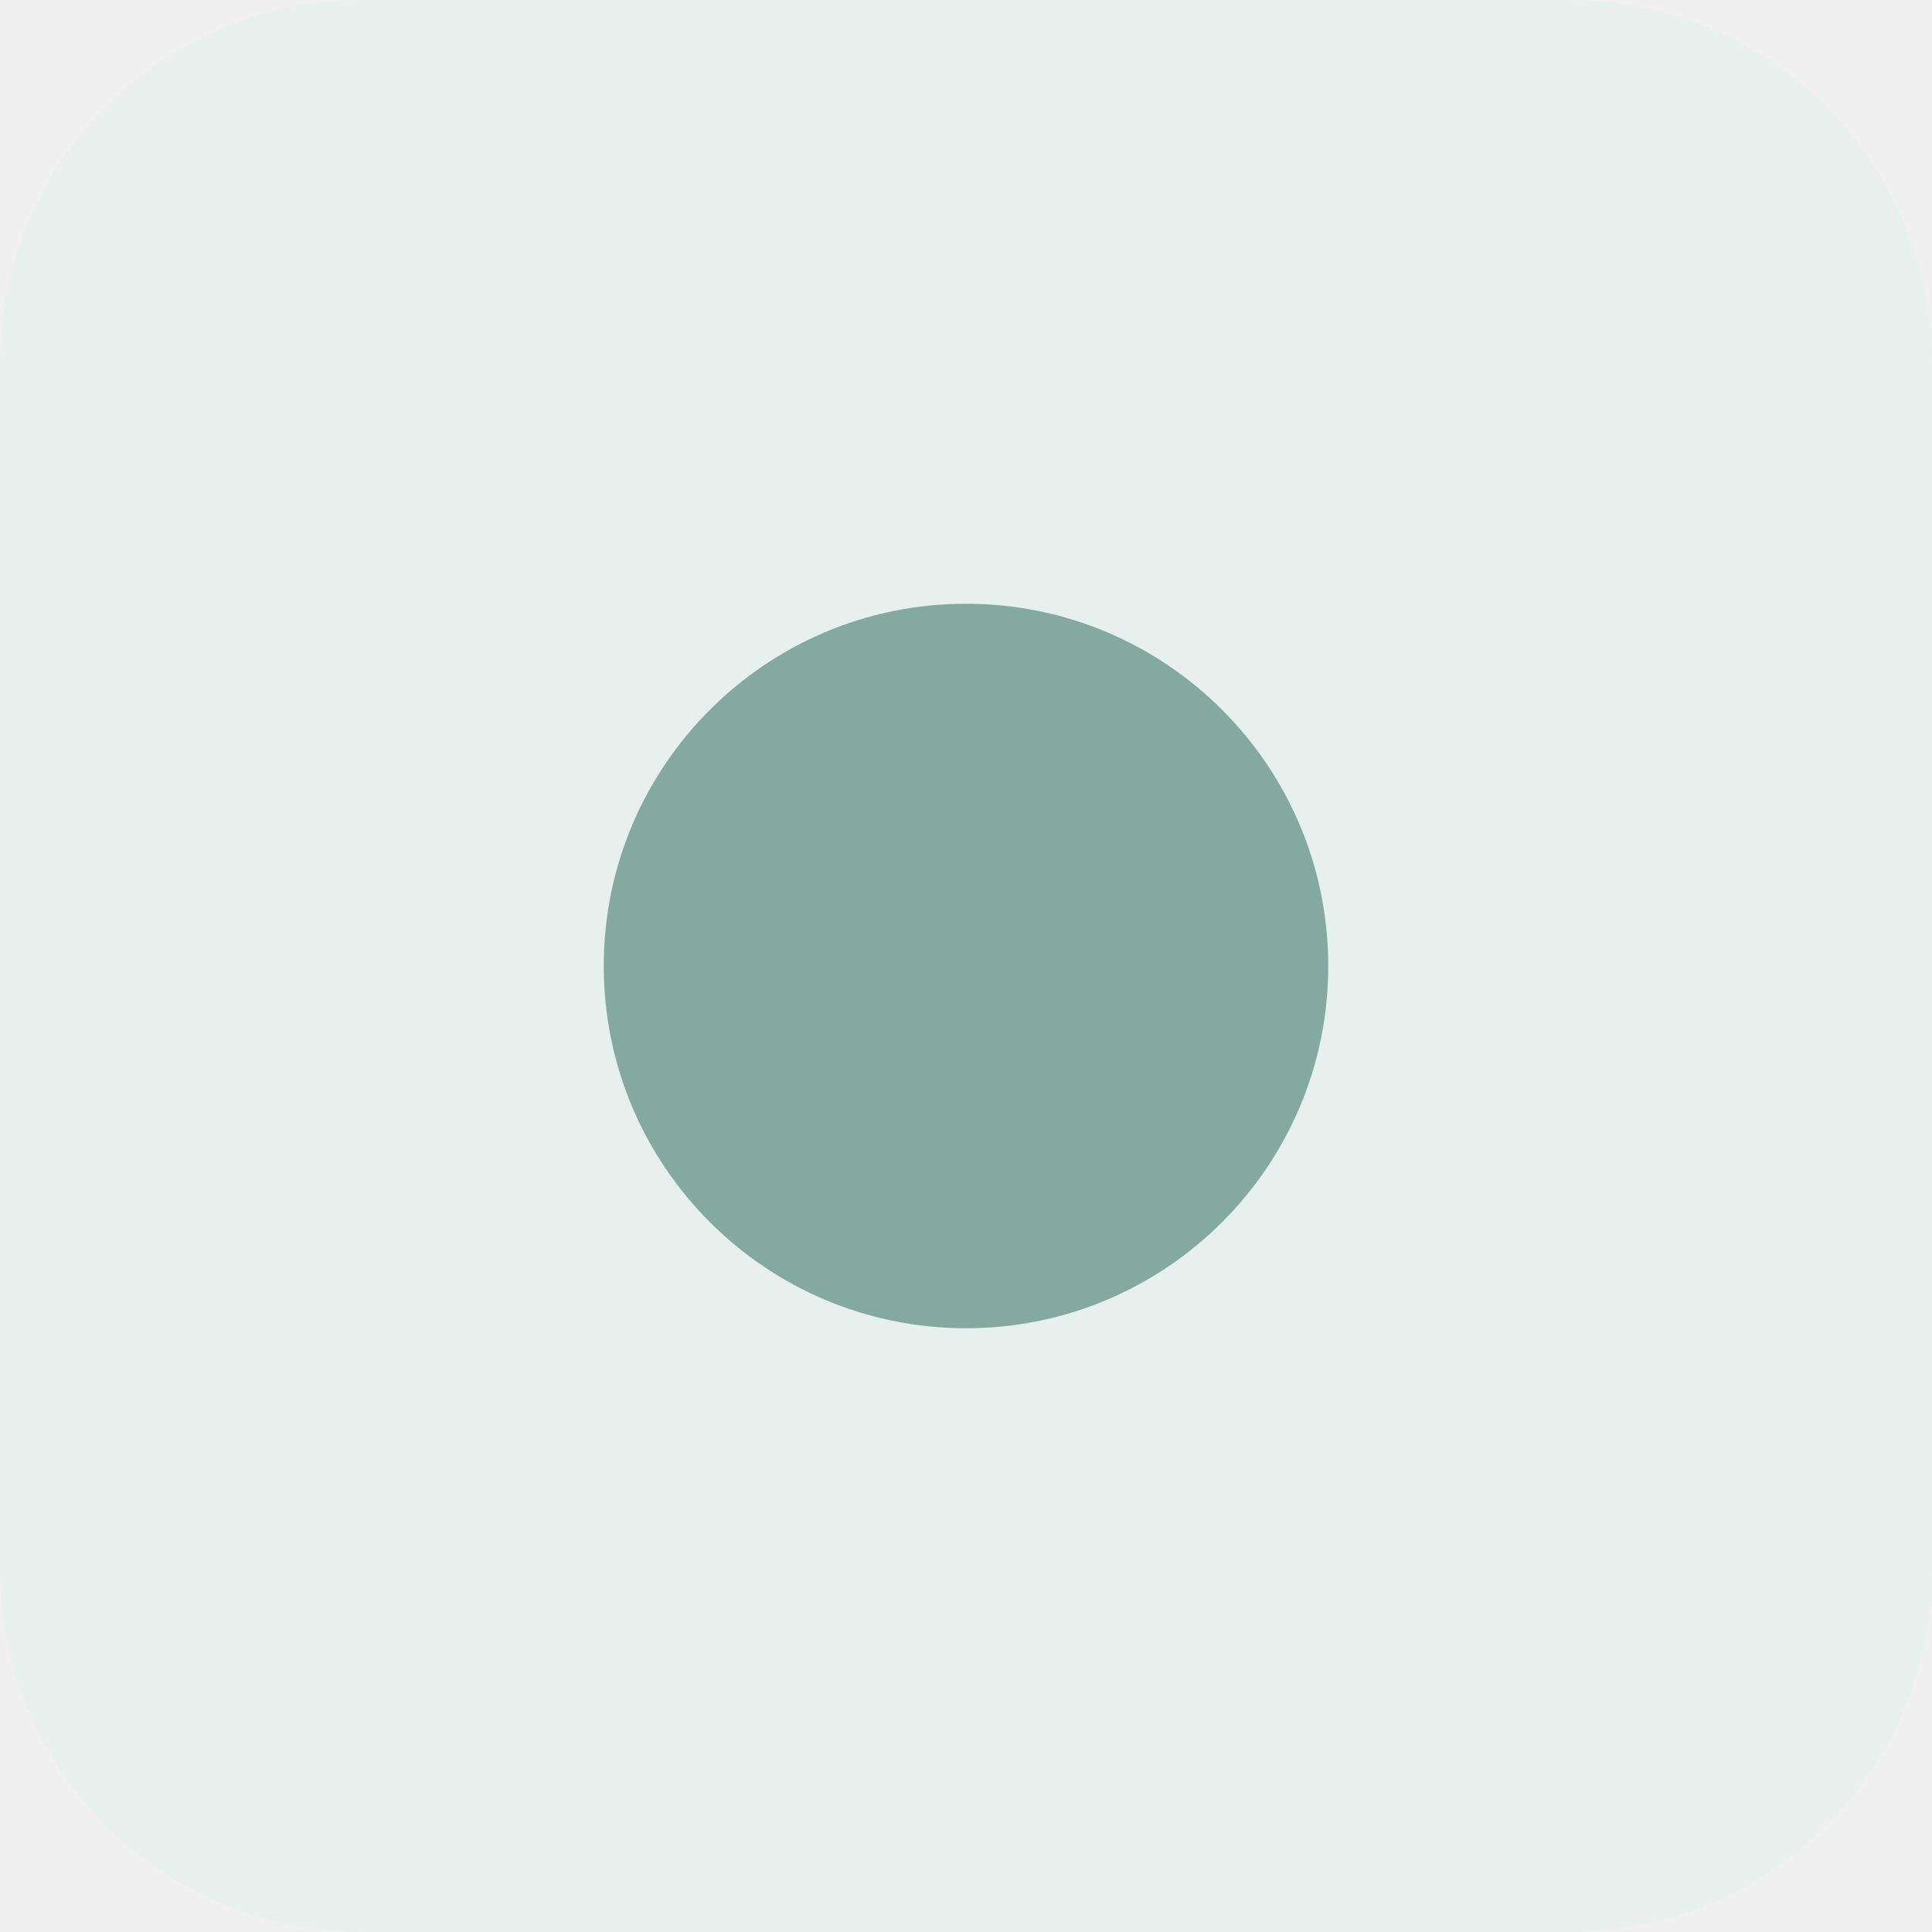
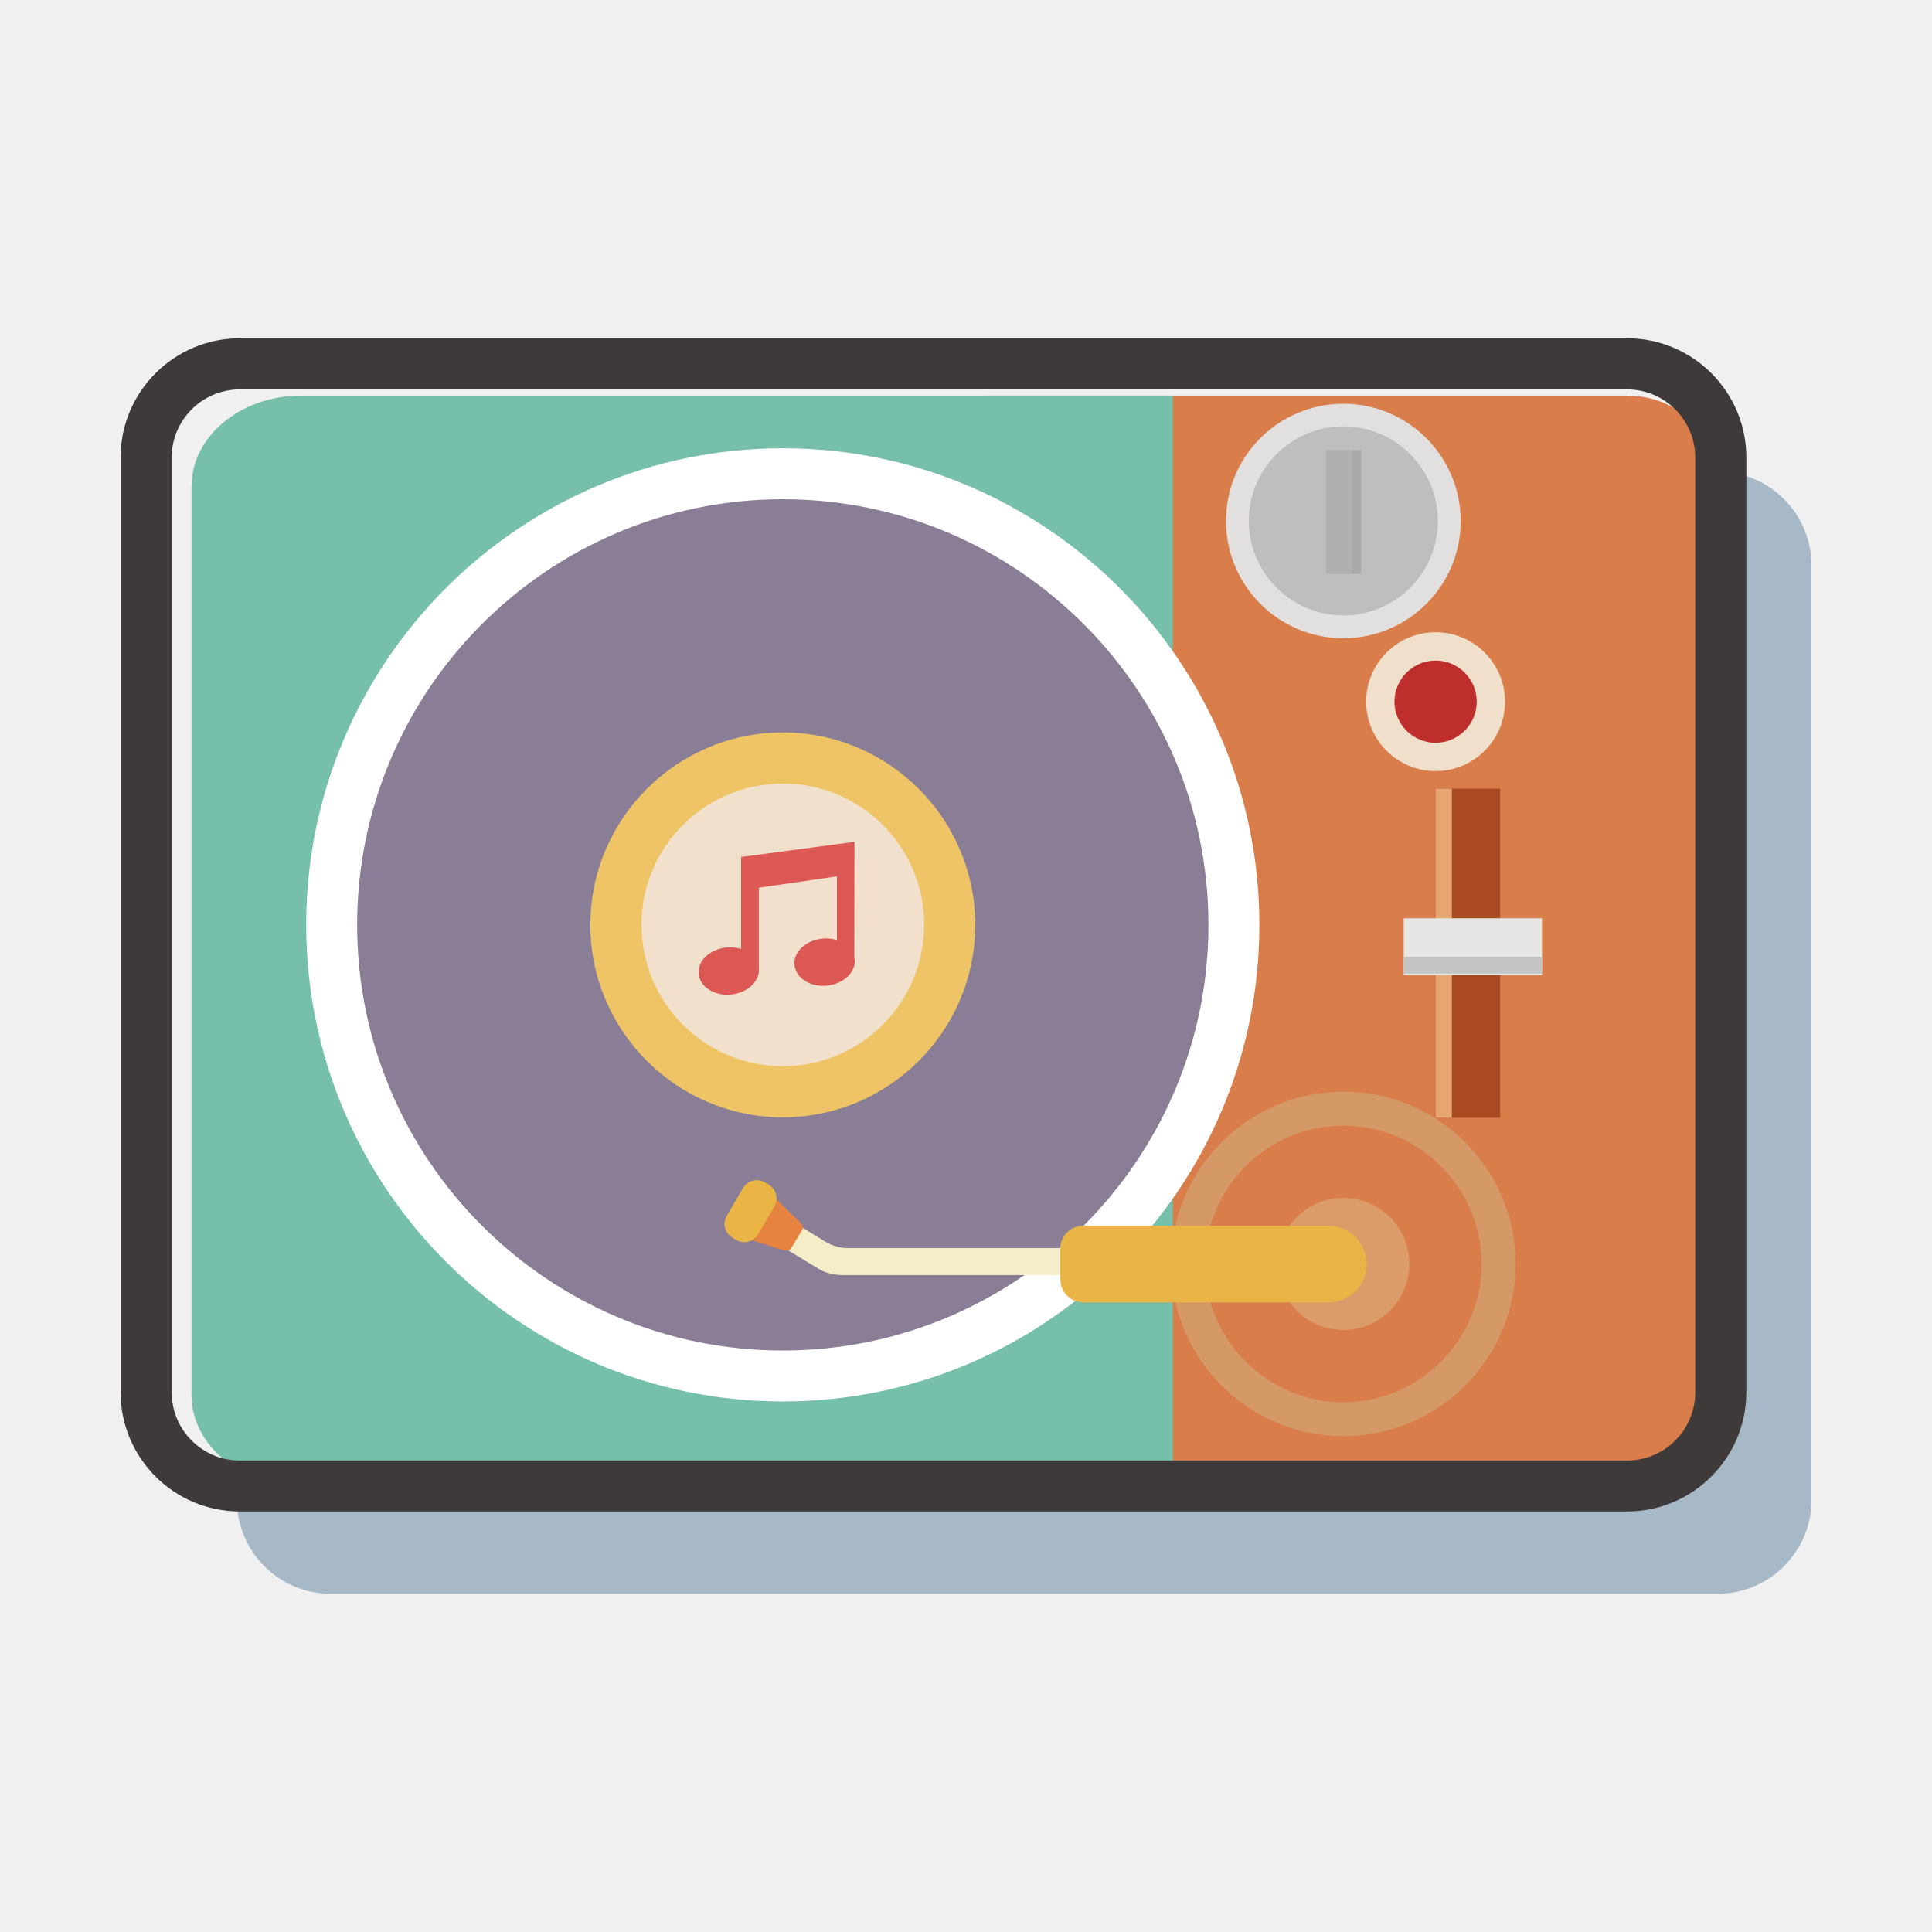
- <svg xmlns="http://www.w3.org/2000/svg" width="128" height="128" viewBox="0 0 128 128">
-   <rect width="128" height="128" rx="24" fill="#e8f0ed" />
-   <circle cx="64" cy="64" r="24" fill="#84aaa0" />
+ <svg xmlns="http://www.w3.org/2000/svg" t="1728291649087" class="icon" viewBox="0 0 1024 1024" version="1.1" p-id="12362" width="256" height="256">
+   <path d="M910.5 844.7H175.2c-27.4 0-49.6-22.3-49.6-49.6V299.6c0-27.4 22.3-49.6 49.6-49.6h735.3c27.4 0 49.6 22.3 49.6 49.6v495.5c0 27.3-22.3 49.6-49.6 49.6z" fill="#A7B8C6" p-id="12363" />
+   <path d="M912 739.3V257.9c0-26.6-22.3-48.2-49.6-48.2h-341v577.9h340.9c27.4 0 49.7-21.7 49.7-48.3z" fill="#D97D4A" p-id="12364" />
+   <path d="M159.6 209.7c-32.1 0-58.1 21.6-58.1 48.2v481.5c0 26.6 26.1 48.2 58.1 48.2h462V209.7h-462z" fill="#75BFAB" p-id="12365" />
+   <path d="M862.3 801.1H127.1c-34.8 0-63.2-28.3-63.2-63.2V242.5c0-34.8 28.3-63.2 63.2-63.2h735.3c34.8 0 63.2 28.3 63.2 63.2V738c-0.1 34.8-28.4 63.1-63.3 63.1zM127.1 206.4c-19.9 0-36.1 16.2-36.1 36.1V738c0 19.9 16.2 36.1 36.1 36.1h735.3c19.9 0 36.1-16.2 36.1-36.1V242.5c0-19.9-16.2-36.1-36.1-36.1H127.1z" fill="#3E3A39" p-id="12366" />
+   <path d="M414.9 490.2m-239.1 0a239.1 239.1 0 1 0 478.2 0 239.1 239.1 0 1 0-478.2 0Z" fill="#8A7D96" p-id="12367">
+ 	</path>
+   <path d="M414.9 742.8c-139.3 0-252.6-113.3-252.6-252.6s113.3-252.6 252.6-252.6 252.6 113.3 252.6 252.6-113.2 252.6-252.6 252.6z m0-478.2c-124.4 0-225.6 101.2-225.6 225.6s101.2 225.6 225.6 225.6c124.4 0 225.6-101.2 225.6-225.6S539.3 264.6 414.9 264.6z" fill="#FFFFFF" p-id="12368" />
+   <path d="M414.9 490.2m-88.5 0a88.5 88.5 0 1 0 177 0 88.5 88.5 0 1 0-177 0Z" fill="#F1E1CC" p-id="12369" />
+   <path d="M414.9 592.2c-56.2 0-102-45.8-102-102s45.8-102 102-102 102 45.8 102 102-45.7 102-102 102z m0-176.9c-41.3 0-74.9 33.6-74.9 74.9 0 41.3 33.6 74.9 74.9 74.9s74.9-33.6 74.9-74.9c0.1-41.3-33.5-74.9-74.9-74.9z" fill="#EFC467" p-id="12370" />
+   <path d="M712 761.2c-50.3 0-91.3-41-91.3-91.3s41-91.3 91.3-91.3 91.3 41 91.3 91.3c0 50.4-41 91.3-91.3 91.3z m0-164.6c-40.4 0-73.3 32.9-73.3 73.3s32.9 73.3 73.3 73.3 73.3-32.9 73.3-73.3c-0.1-40.4-32.9-73.3-73.3-73.3z" fill="#D49967" p-id="12371" />
+   <path d="M712 669.9m-35 0a35 35 0 1 0 70 0 35 35 0 1 0-70 0Z" fill="#DB9C69" p-id="12372" />
+   <path d="M437.6 658.2l-23.9-14.6-7.3 12.2 27.3 16.6c3.7 2.2 7.9 3.4 12.2 3.4h252.9v-14.3h-249c-4.3 0.1-8.5-1.1-12.2-3.3z" fill="#F5EDC7" p-id="12373" />
+   <path d="M562 678.2v-16.5c0-6.6 5.4-12 12-12h130.1c11.2 0 20.3 9.1 20.3 20.3 0 11.2-9.1 20.3-20.3 20.3H574c-6.6-0.1-12-5.5-12-12.1z" fill="#EBB447" p-id="12374" />
+   <path d="M425.3 651.7l-6.1 10.1c-0.6 1-2.2 1.3-4.1 0.8l-17.4-5.5c-3.1-1-5.4-4-4.3-5.8l10.4-17.3c1.1-1.8 4.8-1.2 7.1 1.1l13.1 12.7c1.4 1.2 1.9 2.8 1.3 3.9z" fill="#E78341" p-id="12375" />
+   <path d="M410.4 639.5l-8.6 14.7c-2.4 4-7.5 5.4-11.6 3l-2-1.2c-4-2.4-5.4-7.5-3-11.6l8.6-14.7c2.4-4 7.5-5.4 11.6-3l2 1.2c4 2.3 5.4 7.5 3 11.6z" fill="#EAB545" p-id="12376" />
+   <path d="M760.9 418h34.2v174.4h-34.2z" fill="#AA4A23" p-id="12377" />
+   <path d="M760.9 418h8.6v174.4h-8.6z" fill="#E9A675" p-id="12378" />
+   <path d="M744 486.7h73.3v30.1H744z" fill="#E6E7E5" p-id="12379" />
+   <path d="M744 507.2h73.3v8.8H744z" fill="#C4C4C4" p-id="12380" />
+   <path d="M760.9 371.9m-29.3 0a29.3 29.3 0 1 0 58.6 0 29.3 29.3 0 1 0-58.6 0Z" fill="#BE2E2D" p-id="12381" />
+   <path d="M760.9 408.7c-20.3 0-36.8-16.5-36.8-36.8 0-20.3 16.5-36.8 36.8-36.8 20.3 0 36.8 16.5 36.8 36.8 0 20.3-16.5 36.8-36.8 36.8z m0-58.6c-12 0-21.8 9.8-21.8 21.8s9.8 21.8 21.8 21.8 21.8-9.8 21.8-21.8-9.8-21.8-21.8-21.8z" fill="#EFDFCB" p-id="12382" />
+   <path d="M712 276.1m-56.1 0a56.1 56.1 0 1 0 112.2 0 56.1 56.1 0 1 0-112.2 0Z" fill="#BFBEBD" p-id="12383" />
+   <path d="M712 338.3c-34.3 0-62.2-27.9-62.2-62.2S677.7 214 712 214c34.3 0 62.2 27.9 62.2 62.2s-28 62.1-62.2 62.1z m0-112.3c-27.6 0-50.1 22.5-50.1 50.1s22.5 50.1 50.1 50.1 50.1-22.5 50.1-50.1S739.6 226 712 226z" fill="#E1E0DF" p-id="12384" />
+   <path d="M702.9 238.6h18.5v65.6h-18.5z" fill="#B1B0AF" p-id="12385" />
+   <path d="M716.7 238.6h4.7v65.6h-4.7z" fill="#AAA9A8" p-id="12386" />
+   <path d="M452.8 508.1l0.1-61.7v-0.2h-0.1l-60 8V503c-2.4-0.8-5-1.1-7.8-0.8-8.8 0.9-15.4 7.1-14.7 14 0.7 6.9 8.4 11.8 17.2 10.9 8.8-0.9 15.4-7.1 14.7-14 0-0.1 0-0.2-0.1-0.3h0.1v-42.3l41.4-6v33.8c-2.4-0.8-5-1.1-7.8-0.8-8.8 0.9-15.4 7.1-14.7 14 0.7 6.9 8.4 11.8 17.2 10.9 8.8-0.9 15.4-7.1 14.7-14-0.1-0.1-0.2-0.2-0.2-0.3z" fill="#DC5854" p-id="12387" />
</svg>
